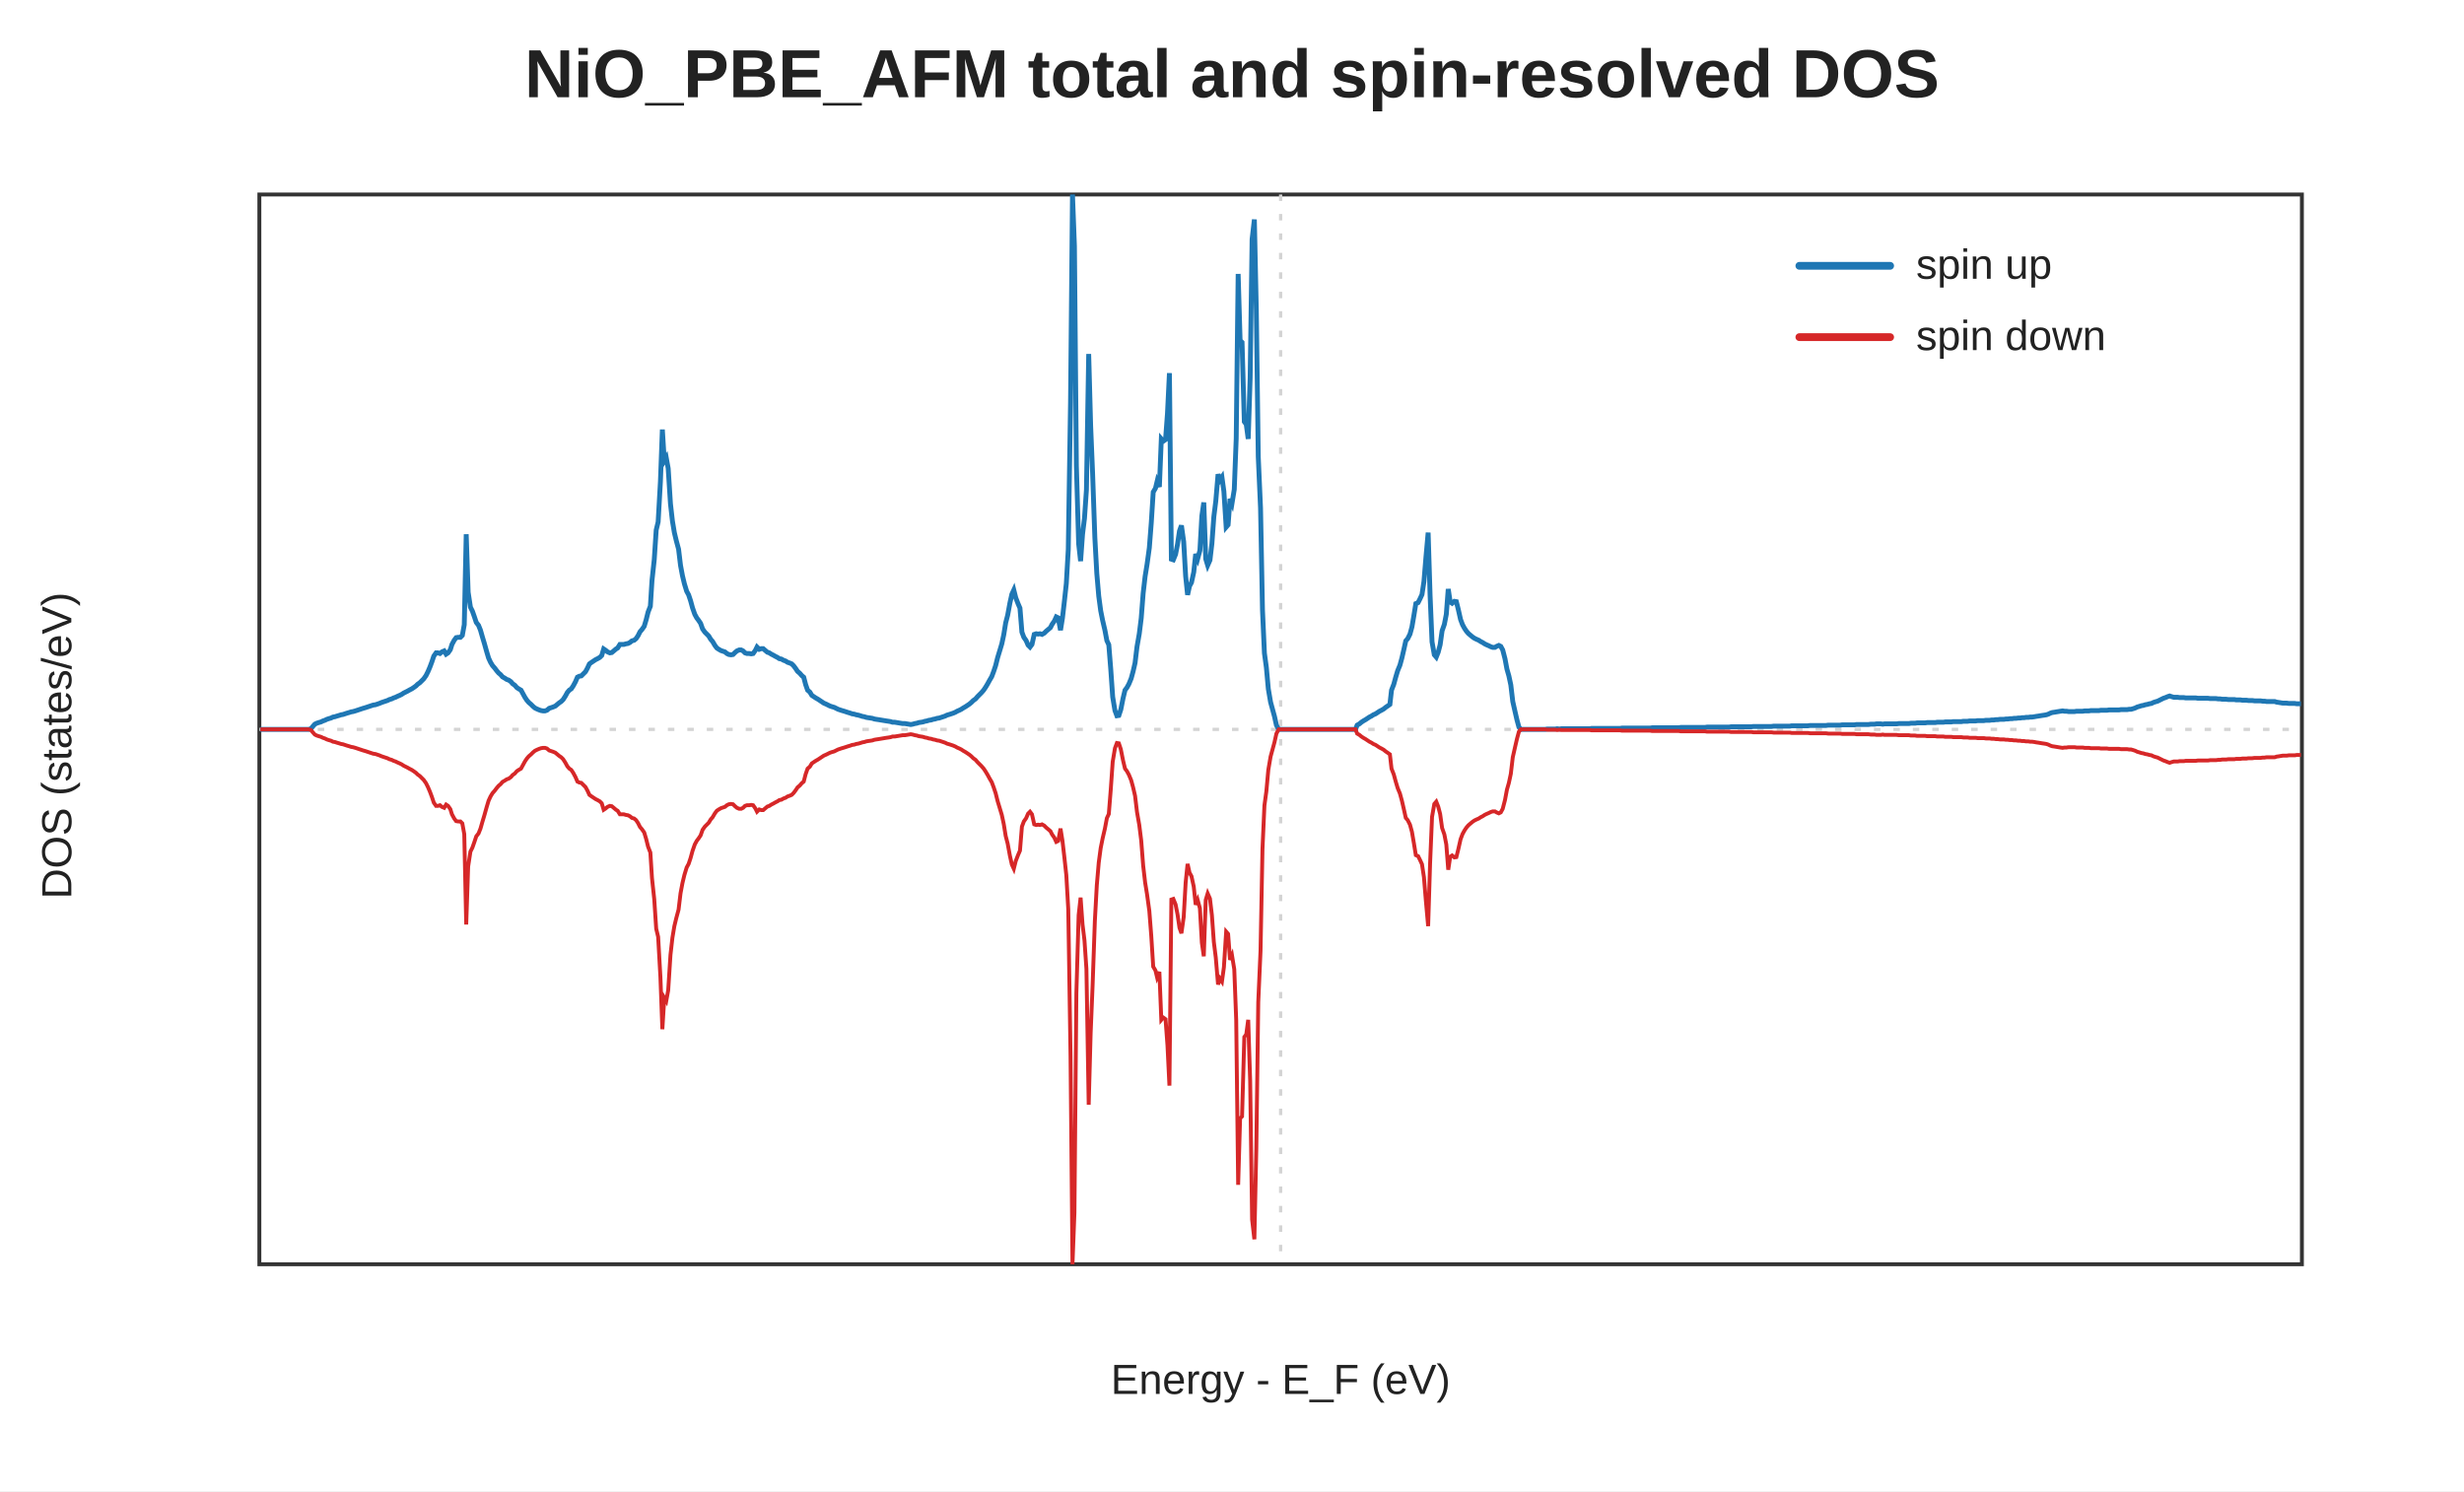
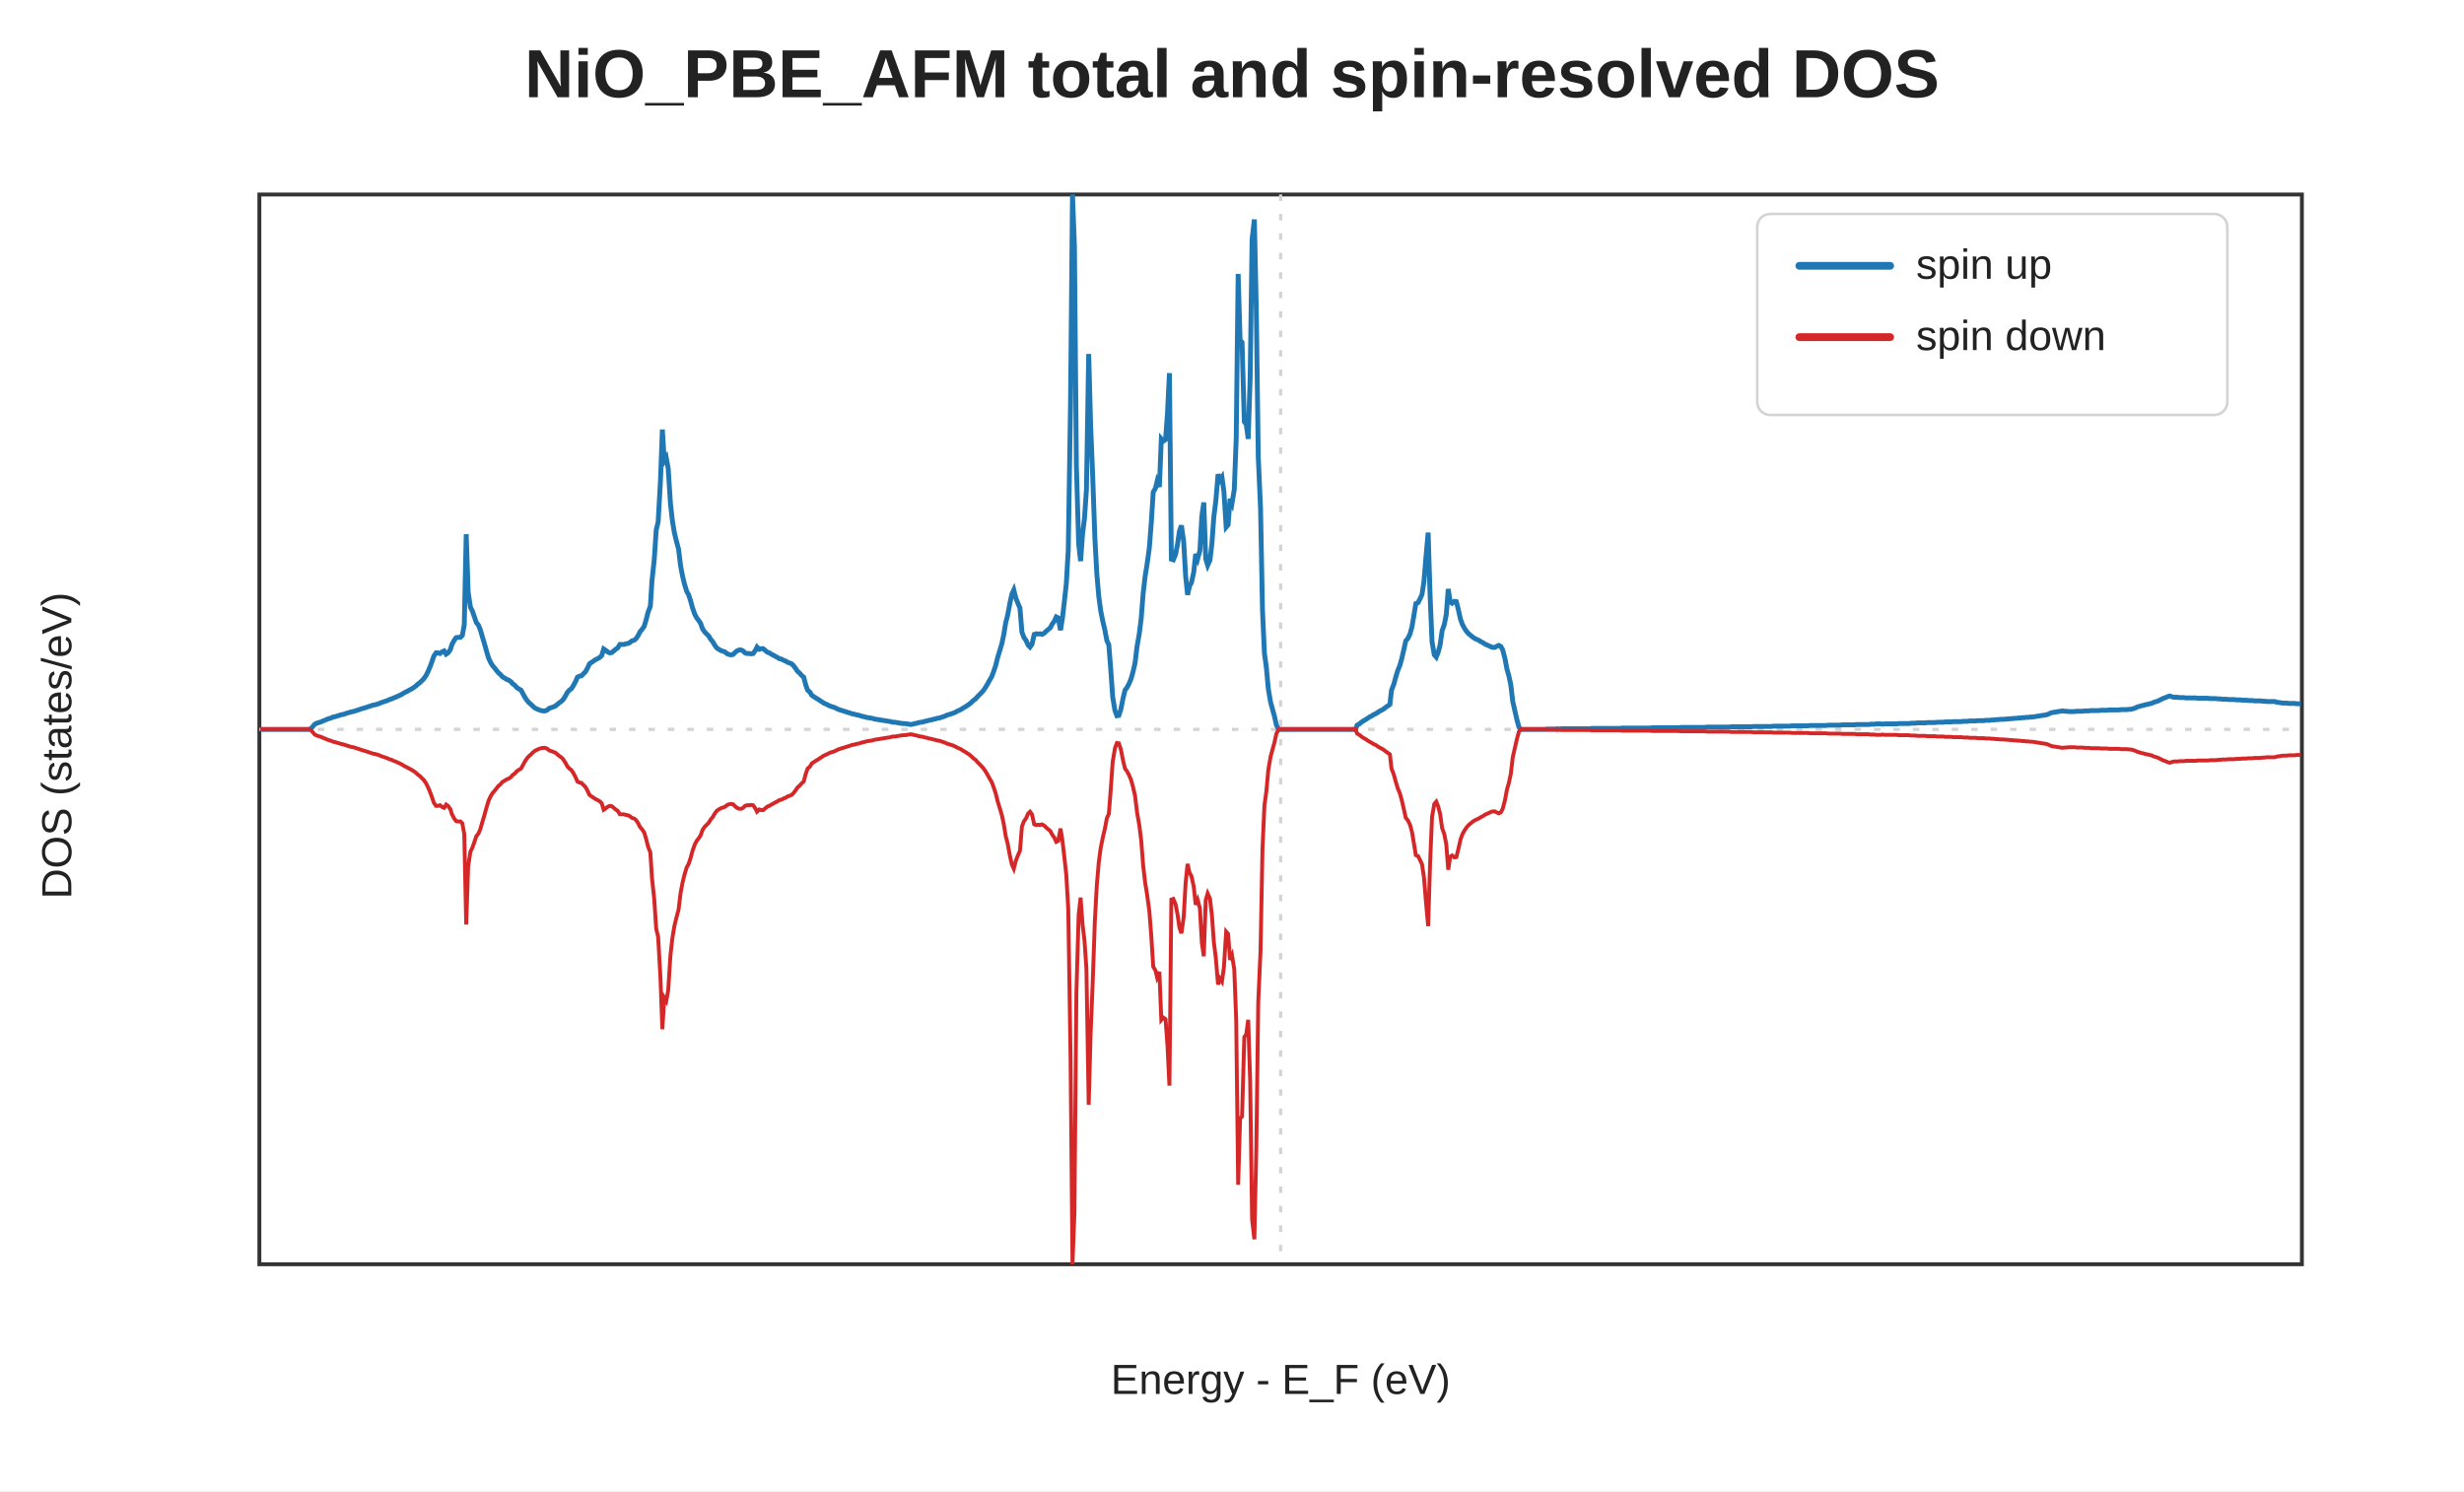
<svg xmlns="http://www.w3.org/2000/svg" width="760" height="460" viewBox="0 0 760 460">
  <style>
text { font-family: Arial, sans-serif; fill: #222; }
.title { font-size: 21px; font-weight: 700; }
.label { font-size: 13px; }
.tick { font-size: 11px; fill: #444; }
.axis { stroke: #333; stroke-width: 1.2; fill: none; }
.grid { stroke: #d4d4d4; stroke-dasharray: 2 4; stroke-width: 1; }
+ .kline { stroke: #777; stroke-dasharray: 4 5; stroke-width: 1; }
.up { fill: none; stroke: #1f77b4; stroke-width: 1.5; }
.down { fill: none; stroke: #d62728; stroke-width: 1.2; }
.pdos1 { fill: none; stroke: #2ca02c; stroke-width: 1.4; }
.pdos2 { fill: none; stroke: #9467bd; stroke-width: 1.4; }
.pdos3 { fill: none; stroke: #ff7f0e; stroke-width: 1.4; }
.legend-line { stroke-width: 2.4; stroke-linecap: round; }
.legend-dot { stroke: white; stroke-width: 1; }
+ .legend-bg { fill: white; fill-opacity: 0.78; stroke: #bbbbbb; stroke-opacity: 0.65; stroke-width: 0.8; }
</style>
  <rect width="100%" height="100%" fill="white" />
  <text x="380.0" y="30" text-anchor="middle" class="title">NiO_PBE_AFM total and spin-resolved DOS</text>
  <rect x="80" y="60" width="630" height="330" class="axis" />
  <line x1="80" y1="225.0" x2="710" y2="225.0" class="grid" />
  <line x1="395.0" y1="60" x2="395.0" y2="390" class="grid" />
  <polyline points="80.3,225.0 80.9,225.0 81.5,225.0 82.1,225.0 82.7,225.0 83.4,225.0 84.0,225.0 84.6,225.0 85.2,225.0 85.9,225.0 86.5,225.0 87.1,225.0 87.7,225.0 88.4,225.0 89.0,225.0 89.6,225.0 90.2,225.0 90.9,225.0 91.5,225.0 92.1,225.0 92.7,225.0 93.3,225.0 94.0,225.0 94.6,225.0 95.2,225.0 95.9,224.8 96.4,224.2 97.1,223.4 97.7,223.1 98.3,222.9 99.0,222.7 99.6,222.4 100.2,222.2 100.8,221.9 101.4,221.7 102.1,221.5 102.7,221.2 103.3,221.1 103.9,220.9 104.6,220.7 105.2,220.5 105.8,220.4 106.4,220.2 107.0,220.0 107.7,219.8 108.3,219.6 108.9,219.5 109.6,219.3 110.2,219.1 110.8,218.9 111.4,218.7 112.0,218.5 112.7,218.3 113.3,218.1 113.9,217.9 114.5,217.7 115.1,217.5 115.8,217.4 116.4,217.2 117.0,217.0 117.7,216.7 118.3,216.5 118.9,216.3 119.5,216.1 120.1,215.8 120.8,215.6 121.4,215.3 122.0,215.1 122.6,214.8 123.3,214.5 123.9,214.2 124.5,213.8 125.1,213.5 125.7,213.2 126.4,212.8 127.0,212.5 127.6,212.1 128.3,211.6 128.8,211.1 129.5,210.6 130.1,210.0 130.7,209.4 131.4,208.4 132.0,207.2 132.6,205.8 133.2,204.2 133.8,202.4 134.5,201.4 135.1,201.4 135.7,201.6 136.3,201.1 137.0,200.8 137.6,201.8 138.2,201.4 138.9,200.4 139.4,198.8 140.1,197.5 140.7,196.7 141.3,196.6 142.0,196.6 142.6,196.0 143.2,192.7 143.8,164.8 144.4,182.7 145.1,187.3 145.7,188.5 146.3,190.2 146.9,192.0 147.6,192.9 148.2,194.4 148.8,196.5 149.4,198.5 150.1,201.0 150.7,203.0 151.3,204.3 151.9,205.3 152.6,206.1 153.2,206.9 153.8,207.6 154.4,208.1 155.0,208.8 155.7,209.2 156.3,209.6 156.9,209.8 157.6,210.3 158.1,210.9 158.8,211.4 159.4,212.1 160.0,212.5 160.7,212.9 161.3,214.0 161.9,215.1 162.5,216.0 163.1,216.7 163.8,217.3 164.4,217.9 165.0,218.4 165.6,218.7 166.3,219.0 166.9,219.2 167.5,219.3 168.1,219.3 168.7,219.1 169.4,218.5 170.0,218.3 170.6,218.1 171.3,217.8 171.9,217.3 172.5,216.8 173.1,216.4 173.7,215.8 174.4,214.7 175.0,213.6 175.6,212.9 176.2,212.5 176.8,211.6 177.5,210.3 178.1,208.9 178.7,208.6 179.3,208.5 180.0,207.8 180.6,207.2 181.2,206.1 181.8,204.8 182.5,204.3 183.1,203.9 183.7,203.5 184.3,203.2 185.0,202.8 185.6,202.2 186.2,200.2 186.8,200.6 187.4,201.1 188.1,201.4 188.7,201.3 189.3,200.8 190.0,200.2 190.5,199.9 191.2,198.8 191.8,198.8 192.4,198.8 193.1,198.6 193.7,198.5 194.3,198.2 194.9,197.7 195.6,197.5 196.2,197.0 196.8,196.1 197.4,194.9 198.0,194.2 198.7,193.2 199.3,191.2 199.9,188.8 200.6,187.0 201.1,179.1 201.8,172.6 202.4,163.5 203.0,161.0 203.7,148.6 204.3,132.5 204.9,142.2 205.5,141.2 206.1,144.5 206.8,155.4 207.4,160.7 208.0,164.3 208.6,166.8 209.3,169.4 209.9,174.4 210.5,177.6 211.1,180.1 211.8,182.4 212.4,183.5 213.0,185.3 213.6,187.5 214.3,189.5 214.9,190.6 215.5,191.4 216.1,192.3 216.7,194.0 217.4,195.0 218.0,195.6 218.6,196.2 219.2,197.2 219.8,197.9 220.5,199.1 221.1,199.9 221.7,200.3 222.4,200.7 223.0,200.9 223.6,201.1 224.2,201.6 224.8,201.9 225.5,202.0 226.1,201.9 226.7,201.3 227.3,200.8 228.0,200.5 228.6,200.5 229.2,200.8 229.8,201.4 230.4,201.6 231.1,201.6 231.7,201.7 232.3,201.6 233.0,200.6 233.5,199.6 234.2,200.3 234.8,200.1 235.4,200.1 236.1,200.7 236.7,201.2 237.3,201.4 237.9,201.8 238.5,202.1 239.2,202.5 239.8,202.8 240.4,203.2 241.0,203.3 241.7,203.7 242.3,203.9 242.9,204.3 243.5,204.5 244.2,204.8 244.8,205.4 245.4,206.2 246.0,207.1 246.7,207.7 247.3,208.4 247.9,208.9 248.5,211.2 249.1,212.9 249.8,213.5 250.4,214.5 251.0,214.9 251.6,215.3 252.3,215.7 252.9,216.1 253.5,216.5 254.1,216.9 254.8,217.2 255.4,217.5 256.0,217.8 256.6,218.0 257.3,218.2 257.9,218.5 258.5,218.8 259.1,219.0 259.7,219.2 260.4,219.4 261.0,219.6 261.6,219.8 262.3,220.0 262.8,220.2 263.5,220.3 264.1,220.5 264.7,220.6 265.4,220.8 266.0,221.0 266.6,221.1 267.2,221.3 267.8,221.4 268.5,221.5 269.1,221.6 269.7,221.8 270.3,221.9 271.0,222.0 271.6,222.1 272.2,222.2 272.8,222.3 273.4,222.4 274.1,222.5 274.7,222.6 275.3,222.8 276.0,222.8 276.6,222.9 277.2,223.0 277.8,223.1 278.4,223.2 279.1,223.2 279.7,223.3 280.3,223.4 280.9,223.5 281.5,223.4 282.2,223.2 282.8,223.1 283.4,222.9 284.1,222.8 284.7,222.7 285.3,222.5 285.9,222.4 286.5,222.2 287.2,222.1 287.8,221.9 288.4,221.8 289.0,221.6 289.7,221.5 290.3,221.3 290.9,221.1 291.5,220.9 292.1,220.6 292.8,220.4 293.4,220.2 294.0,220.0 294.7,219.7 295.2,219.4 295.9,219.1 296.5,218.8 297.1,218.4 297.8,218.0 298.4,217.6 299.0,217.2 299.6,216.7 300.2,216.1 300.9,215.6 301.5,214.9 302.1,214.3 302.7,213.7 303.4,212.9 304.0,212.0 304.6,211.0 305.2,209.9 305.9,208.7 306.5,207.1 307.1,205.3 307.7,202.9 308.4,200.6 309.0,198.6 309.6,195.8 310.2,192.1 310.8,189.8 311.5,186.0 312.1,183.3 312.7,182.0 313.3,184.4 314.0,186.2 314.6,187.6 315.2,195.0 315.8,196.6 316.5,197.6 317.1,199.0 317.7,199.6 318.3,198.8 319.0,195.7 319.6,195.5 320.2,195.6 320.8,195.5 321.4,195.7 322.1,195.3 322.7,194.7 323.3,194.2 324.0,193.6 324.5,192.6 325.2,191.6 325.8,190.3 326.4,190.6 327.1,194.4 327.7,190.7 328.3,185.5 328.9,180.0 329.5,169.5 330.2,124.1 330.8,60.0 331.4,75.9 332.0,143.6 332.7,167.7 333.3,173.1 333.9,164.8 334.5,159.9 335.1,151.1 335.8,109.2 336.4,131.3 337.0,145.9 337.7,165.9 338.3,176.9 338.9,183.9 339.5,188.4 340.1,191.4 340.8,194.4 341.4,197.6 342.0,198.9 342.6,206.4 343.2,215.0 343.9,219.2 344.5,220.8 345.1,220.7 345.7,218.9 346.4,215.4 347.0,212.9 347.6,212.1 348.2,211.0 348.9,209.3 349.5,207.1 350.1,204.5 350.7,199.5 351.4,195.5 352.0,190.7 352.6,183.0 353.2,177.8 353.8,174.1 354.5,169.0 355.1,161.3 355.7,151.8 356.4,150.6 356.9,148.5 357.6,150.2 358.2,135.4 358.8,136.1 359.5,135.6 360.1,127.5 360.7,115.1 361.3,172.5 361.9,172.7 362.6,171.0 363.2,167.9 363.8,163.8 364.4,162.1 365.1,167.1 365.7,177.7 366.3,183.5 366.9,180.8 367.5,179.7 368.2,176.5 368.8,170.9 369.4,172.4 370.1,169.8 370.7,159.2 371.3,155.0 371.9,172.4 372.5,174.4 373.2,172.8 373.8,167.7 374.4,159.4 375.0,154.6 375.7,146.3 376.3,148.1 376.9,147.2 377.5,151.6 378.2,162.6 378.8,161.9 379.4,153.9 380.0,155.3 380.7,151.0 381.3,135.3 381.9,84.5 382.5,105.0 383.1,105.6 383.8,130.1 384.4,130.9 385.0,135.4 385.6,116.6 386.2,73.8 386.9,67.7 387.5,95.7 388.1,140.9 388.8,156.7 389.4,188.1 390.0,201.5 390.6,205.9 391.2,212.5 391.9,216.6 392.5,218.8 393.1,221.0 393.7,223.7 394.4,225.0 395.0,225.0 395.6,225.0 396.2,225.0 396.8,225.0 397.5,225.0 398.1,225.0 398.7,225.0 399.4,225.0 400.0,225.0 400.6,225.0 401.2,225.0 401.8,225.0 402.5,225.0 403.1,225.0 403.7,225.0 404.3,225.0 404.9,225.0 405.6,225.0 406.2,225.0 406.8,225.0 407.4,225.0 408.1,225.0 408.7,225.0 409.3,225.0 409.9,225.0 410.6,225.0 411.2,225.0 411.8,225.0 412.4,225.0 413.1,225.0 413.7,225.0 414.3,225.0 414.9,225.0 415.5,225.0 416.2,225.0 416.8,225.0 417.4,225.0 418.1,225.0 418.6,223.7 419.3,223.3 419.9,222.8 420.5,222.4 421.2,222.0 421.8,221.6 422.4,221.2 423.0,220.9 423.6,220.5 424.3,220.2 424.9,219.8 425.5,219.4 426.1,219.1 426.8,218.7 427.4,218.2 428.0,217.8 428.7,217.3 429.2,212.9 429.9,211.1 430.5,208.9 431.1,206.9 431.8,205.2 432.4,203.0 433.0,200.4 433.6,197.7 434.2,197.0 434.9,195.6 435.5,193.4 436.1,189.9 436.7,186.2 437.4,185.9 438.0,184.7 438.6,183.4 439.2,179.4 439.8,172.1 440.5,164.3 441.1,183.7 441.7,198.0 442.4,202.0 443.0,202.7 443.6,201.2 444.2,198.9 444.8,194.6 445.5,192.6 446.1,189.5 446.7,181.7 447.3,185.7 447.9,186.1 448.6,185.5 449.2,185.6 449.8,188.0 450.5,191.1 451.1,192.7 451.7,193.8 452.3,194.7 452.9,195.4 453.6,196.0 454.2,196.5 454.8,196.9 455.4,197.2 456.1,197.5 456.7,197.9 457.3,198.2 457.9,198.6 458.5,198.9 459.2,199.2 459.8,199.5 460.4,199.7 461.1,199.7 461.6,199.4 462.3,199.1 462.9,199.4 463.5,200.5 464.2,203.2 464.8,206.4 465.4,208.5 466.0,211.3 466.6,216.4 467.3,219.5 467.9,222.1 468.5,224.3 469.1,225.0 469.8,225.0 470.4,225.0 471.0,225.0 471.6,225.0 472.3,225.0 472.9,225.0 473.5,225.0 474.1,225.0 474.8,225.0 475.4,225.0 476.0,225.0 476.6,225.0 477.2,224.9 477.9,224.9 478.5,224.9 479.1,224.9 479.7,224.9 480.3,224.8 481.0,224.9 481.6,224.8 482.2,224.8 482.9,224.8 483.5,224.8 484.1,224.8 484.7,224.8 485.4,224.8 486.0,224.8 486.6,224.8 487.2,224.8 487.8,224.8 488.5,224.8 489.1,224.8 489.7,224.8 490.4,224.8 490.9,224.7 491.6,224.7 492.2,224.7 492.8,224.7 493.5,224.7 494.1,224.7 494.7,224.7 495.3,224.7 495.9,224.7 496.6,224.7 497.2,224.7 497.8,224.7 498.4,224.7 499.1,224.7 499.7,224.7 500.3,224.6 500.9,224.6 501.5,224.6 502.2,224.6 502.8,224.6 503.4,224.6 504.1,224.6 504.7,224.6 505.3,224.6 505.9,224.6 506.5,224.6 507.2,224.6 507.8,224.6 508.4,224.6 509.0,224.6 509.6,224.5 510.3,224.5 510.9,224.5 511.5,224.5 512.2,224.5 512.8,224.5 513.4,224.5 514.0,224.5 514.6,224.5 515.3,224.5 515.9,224.5 516.5,224.5 517.1,224.5 517.8,224.5 518.4,224.4 519.0,224.4 519.6,224.4 520.2,224.4 520.9,224.4 521.5,224.4 522.1,224.4 522.8,224.4 523.3,224.4 524.0,224.4 524.6,224.4 525.2,224.4 525.9,224.4 526.5,224.3 527.1,224.3 527.7,224.3 528.3,224.3 529.0,224.3 529.6,224.3 530.2,224.3 530.8,224.3 531.5,224.3 532.1,224.3 532.7,224.3 533.3,224.3 533.9,224.2 534.6,224.2 535.2,224.2 535.8,224.2 536.5,224.2 537.1,224.2 537.7,224.2 538.3,224.2 538.9,224.2 539.6,224.2 540.2,224.2 540.8,224.1 541.4,224.1 542.1,224.1 542.7,224.1 543.3,224.1 543.9,224.1 544.6,224.1 545.2,224.1 545.8,224.1 546.4,224.1 547.1,224.0 547.7,224.0 548.3,224.0 548.9,224.0 549.5,224.0 550.2,224.0 550.8,224.0 551.4,224.0 552.1,224.0 552.6,223.9 553.3,223.9 553.9,223.9 554.5,223.9 555.2,223.9 555.8,223.9 556.4,223.9 557.0,223.9 557.6,223.9 558.3,223.8 558.9,223.8 559.5,223.8 560.1,223.8 560.8,223.8 561.4,223.8 562.0,223.8 562.6,223.8 563.2,223.8 563.9,223.7 564.5,223.7 565.1,223.7 565.8,223.7 566.4,223.7 567.0,223.7 567.6,223.7 568.2,223.6 568.9,223.6 569.5,223.6 570.1,223.6 570.7,223.6 571.3,223.6 572.0,223.6 572.6,223.5 573.2,223.5 573.8,223.5 574.5,223.5 575.1,223.5 575.7,223.5 576.3,223.5 577.0,223.4 577.6,223.4 578.2,223.4 578.8,223.3 579.5,223.3 580.1,223.3 580.7,223.4 581.3,223.3 581.9,223.3 582.6,223.3 583.2,223.3 583.8,223.3 584.5,223.3 585.0,223.3 585.7,223.2 586.3,223.2 586.9,223.2 587.6,223.2 588.2,223.2 588.8,223.2 589.4,223.1 590.0,223.1 590.7,223.1 591.3,223.0 591.9,223.0 592.5,223.0 593.2,223.0 593.8,223.0 594.4,222.9 595.0,222.9 595.6,222.9 596.3,222.9 596.9,222.9 597.5,222.8 598.2,222.8 598.8,222.8 599.4,222.8 600.0,222.7 600.6,222.7 601.3,222.7 601.9,222.7 602.5,222.6 603.1,222.6 603.8,222.6 604.4,222.6 605.0,222.6 605.6,222.5 606.3,222.5 606.9,222.5 607.5,222.4 608.1,222.4 608.8,222.4 609.4,222.4 610.0,222.3 610.6,222.3 611.2,222.3 611.9,222.3 612.5,222.2 613.1,222.2 613.7,222.2 614.3,222.1 615.0,222.1 615.6,222.0 616.2,222.0 616.9,221.9 617.5,221.9 618.1,221.9 618.7,221.8 619.3,221.8 620.0,221.7 620.6,221.7 621.2,221.6 621.8,221.6 622.5,221.5 623.1,221.5 623.7,221.4 624.3,221.4 624.9,221.3 625.6,221.3 626.2,221.2 626.8,221.2 627.5,221.1 628.0,221.0 628.7,220.9 629.3,220.8 629.9,220.7 630.6,220.6 631.2,220.5 631.8,220.3 632.4,220.0 633.0,219.8 633.7,219.7 634.3,219.6 634.9,219.5 635.5,219.4 636.2,219.3 636.8,219.4 637.4,219.4 638.0,219.5 638.7,219.5 639.3,219.5 639.9,219.5 640.5,219.4 641.2,219.4 641.8,219.4 642.4,219.4 643.0,219.3 643.6,219.3 644.3,219.3 644.9,219.2 645.5,219.2 646.2,219.2 646.7,219.2 647.4,219.2 648.0,219.1 648.6,219.1 649.3,219.1 649.9,219.1 650.5,219.0 651.1,219.0 651.7,219.0 652.4,219.0 653.0,219.0 653.6,219.0 654.2,218.9 654.9,218.9 655.5,218.9 656.1,218.9 656.7,218.8 657.3,218.8 658.0,218.6 658.6,218.4 659.2,218.1 659.9,217.9 660.5,217.7 661.1,217.6 661.7,217.4 662.3,217.3 663.0,217.1 663.6,217.0 664.2,216.7 664.8,216.5 665.5,216.3 666.1,216.0 666.7,215.7 667.3,215.4 667.9,215.2 668.6,214.9 669.2,214.7 669.8,214.9 670.5,215.1 671.1,215.1 671.7,215.1 672.3,215.2 672.9,215.2 673.6,215.2 674.2,215.3 674.8,215.3 675.4,215.3 676.0,215.3 676.7,215.3 677.3,215.3 677.9,215.4 678.6,215.4 679.2,215.4 679.8,215.4 680.4,215.4 681.0,215.4 681.7,215.5 682.3,215.5 682.9,215.5 683.5,215.5 684.2,215.6 684.8,215.6 685.4,215.7 686.0,215.7 686.6,215.7 687.3,215.8 687.9,215.8 688.5,215.8 689.2,215.8 689.7,215.9 690.4,215.9 691.0,215.9 691.6,216.0 692.3,216.0 692.9,216.0 693.5,216.1 694.1,216.1 694.7,216.1 695.4,216.2 696.0,216.2 696.6,216.2 697.2,216.2 697.9,216.3 698.5,216.3 699.1,216.4 699.7,216.4 700.4,216.4 701.0,216.4 701.6,216.4 702.2,216.6 702.9,216.7 703.5,216.8 704.1,216.9 704.7,216.9 705.3,216.9 706.0,217.0 706.6,217.0 707.2,217.0 707.8,217.0 708.4,217.1 709.1,217.1 709.7,217.1" class="up" />
  <polyline points="80.3,225.0 80.9,225.0 81.5,225.0 82.1,225.0 82.7,225.0 83.4,225.0 84.0,225.0 84.6,225.0 85.2,225.0 85.9,225.0 86.5,225.0 87.1,225.0 87.7,225.0 88.4,225.0 89.0,225.0 89.6,225.0 90.2,225.0 90.9,225.0 91.5,225.0 92.1,225.0 92.7,225.0 93.3,225.0 94.0,225.0 94.6,225.0 95.2,225.0 95.9,225.2 96.4,225.8 97.1,226.6 97.7,226.9 98.3,227.1 99.0,227.3 99.6,227.6 100.2,227.8 100.8,228.1 101.4,228.3 102.1,228.5 102.7,228.8 103.3,228.9 103.9,229.1 104.6,229.3 105.2,229.5 105.8,229.6 106.4,229.8 107.0,230.0 107.7,230.2 108.3,230.4 108.9,230.5 109.6,230.7 110.2,230.9 110.8,231.1 111.4,231.3 112.0,231.5 112.7,231.7 113.3,231.9 113.9,232.1 114.5,232.3 115.1,232.5 115.8,232.6 116.4,232.8 117.0,233.0 117.7,233.3 118.3,233.5 118.9,233.7 119.5,233.9 120.1,234.2 120.8,234.4 121.4,234.7 122.0,234.9 122.6,235.2 123.3,235.5 123.9,235.8 124.5,236.2 125.1,236.5 125.7,236.8 126.4,237.2 127.0,237.5 127.6,237.9 128.3,238.4 128.8,238.9 129.5,239.4 130.1,240.0 130.7,240.6 131.4,241.6 132.0,242.8 132.6,244.2 133.2,245.8 133.8,247.6 134.5,248.6 135.1,248.6 135.7,248.4 136.3,248.9 137.0,249.2 137.6,248.2 138.2,248.6 138.9,249.6 139.4,251.2 140.1,252.5 140.7,253.3 141.3,253.4 142.0,253.4 142.6,254.0 143.2,257.3 143.8,285.2 144.4,267.3 145.1,262.7 145.7,261.5 146.3,259.8 146.9,258.0 147.6,257.1 148.2,255.6 148.8,253.5 149.4,251.5 150.1,249.0 150.7,247.0 151.3,245.7 151.9,244.7 152.6,243.9 153.2,243.1 153.8,242.4 154.4,241.9 155.0,241.2 155.7,240.8 156.3,240.4 156.9,240.2 157.6,239.7 158.1,239.1 158.8,238.6 159.4,237.9 160.0,237.5 160.7,237.1 161.3,236.0 161.9,234.9 162.5,234.0 163.1,233.3 163.8,232.7 164.4,232.1 165.0,231.6 165.6,231.3 166.3,231.0 166.9,230.8 167.5,230.7 168.1,230.7 168.7,230.9 169.4,231.5 170.0,231.7 170.6,231.9 171.3,232.2 171.9,232.7 172.5,233.2 173.1,233.6 173.7,234.2 174.4,235.3 175.0,236.4 175.6,237.1 176.2,237.5 176.8,238.4 177.5,239.7 178.1,241.1 178.7,241.4 179.3,241.5 180.0,242.2 180.6,242.8 181.2,243.9 181.8,245.2 182.5,245.7 183.1,246.1 183.7,246.5 184.3,246.8 185.0,247.2 185.6,247.8 186.2,249.8 186.8,249.4 187.4,248.9 188.1,248.6 188.7,248.7 189.3,249.2 190.0,249.8 190.5,250.1 191.2,251.2 191.8,251.2 192.4,251.2 193.1,251.4 193.7,251.5 194.3,251.8 194.9,252.3 195.6,252.5 196.2,253.0 196.8,253.9 197.4,255.1 198.0,255.8 198.7,256.8 199.3,258.8 199.9,261.2 200.6,263.0 201.1,270.9 201.8,277.4 202.4,286.5 203.0,289.0 203.7,301.4 204.3,317.5 204.9,307.8 205.5,308.8 206.1,305.5 206.8,294.6 207.4,289.3 208.0,285.7 208.6,283.2 209.3,280.6 209.9,275.6 210.5,272.4 211.1,269.9 211.8,267.6 212.4,266.5 213.0,264.7 213.6,262.5 214.3,260.5 214.9,259.4 215.5,258.6 216.1,257.7 216.7,256.0 217.4,255.0 218.0,254.4 218.6,253.8 219.2,252.8 219.8,252.1 220.5,250.9 221.1,250.1 221.7,249.7 222.4,249.3 223.0,249.1 223.6,248.9 224.2,248.4 224.8,248.1 225.5,248.0 226.1,248.1 226.7,248.7 227.3,249.2 228.0,249.5 228.6,249.5 229.2,249.2 229.8,248.6 230.4,248.4 231.1,248.4 231.7,248.3 232.3,248.4 233.0,249.4 233.5,250.4 234.2,249.7 234.8,249.9 235.4,249.9 236.1,249.3 236.7,248.8 237.3,248.6 237.9,248.2 238.5,247.9 239.2,247.5 239.8,247.2 240.4,246.8 241.0,246.7 241.7,246.3 242.3,246.1 242.9,245.7 243.5,245.5 244.2,245.2 244.8,244.6 245.4,243.8 246.0,242.9 246.7,242.3 247.3,241.6 247.9,241.1 248.5,238.8 249.1,237.1 249.8,236.5 250.4,235.5 251.0,235.1 251.6,234.7 252.3,234.3 252.9,233.9 253.5,233.5 254.1,233.1 254.8,232.8 255.4,232.5 256.0,232.2 256.6,232.0 257.3,231.8 257.9,231.5 258.5,231.2 259.1,231.0 259.7,230.8 260.4,230.6 261.0,230.4 261.6,230.2 262.3,230.0 262.8,229.8 263.5,229.7 264.1,229.5 264.7,229.4 265.4,229.2 266.0,229.0 266.6,228.9 267.2,228.7 267.8,228.6 268.5,228.5 269.1,228.4 269.7,228.2 270.3,228.1 271.0,228.0 271.6,227.9 272.2,227.8 272.8,227.7 273.4,227.6 274.1,227.5 274.7,227.4 275.3,227.2 276.0,227.2 276.6,227.1 277.2,227.0 277.8,226.9 278.4,226.8 279.1,226.8 279.7,226.7 280.3,226.6 280.9,226.5 281.5,226.6 282.2,226.8 282.8,226.9 283.4,227.1 284.1,227.2 284.7,227.3 285.3,227.5 285.9,227.6 286.5,227.8 287.2,227.9 287.8,228.1 288.4,228.2 289.0,228.4 289.7,228.5 290.3,228.7 290.9,228.9 291.5,229.1 292.1,229.4 292.8,229.6 293.4,229.8 294.0,230.0 294.7,230.3 295.2,230.6 295.9,230.9 296.5,231.2 297.1,231.6 297.8,232.0 298.4,232.4 299.0,232.8 299.6,233.3 300.2,233.9 300.9,234.4 301.5,235.1 302.1,235.7 302.7,236.3 303.4,237.1 304.0,238.0 304.6,239.0 305.2,240.1 305.9,241.3 306.5,242.9 307.1,244.7 307.7,247.1 308.4,249.4 309.0,251.4 309.6,254.2 310.2,257.9 310.8,260.2 311.5,264.0 312.1,266.7 312.7,268.0 313.3,265.6 314.0,263.8 314.6,262.4 315.2,255.0 315.8,253.4 316.5,252.4 317.1,251.0 317.7,250.4 318.3,251.2 319.0,254.3 319.6,254.5 320.2,254.4 320.8,254.5 321.4,254.3 322.1,254.7 322.7,255.3 323.3,255.8 324.0,256.4 324.5,257.4 325.2,258.4 325.8,259.7 326.4,259.4 327.1,255.6 327.7,259.3 328.3,264.5 328.9,270.0 329.5,280.5 330.2,325.9 330.8,390.0 331.4,374.1 332.0,306.4 332.7,282.3 333.3,276.9 333.9,285.2 334.5,290.1 335.1,298.9 335.8,340.8 336.4,318.7 337.0,304.1 337.7,284.1 338.3,273.1 338.9,266.1 339.5,261.6 340.1,258.6 340.8,255.6 341.4,252.4 342.0,251.1 342.6,243.6 343.2,235.0 343.9,230.8 344.5,229.2 345.1,229.3 345.7,231.1 346.4,234.6 347.0,237.1 347.6,237.9 348.2,239.0 348.9,240.7 349.5,242.9 350.1,245.5 350.7,250.5 351.4,254.5 352.0,259.3 352.6,267.0 353.2,272.2 353.8,275.9 354.5,281.0 355.1,288.7 355.7,298.2 356.4,299.4 356.9,301.5 357.6,299.8 358.2,314.6 358.8,313.9 359.5,314.4 360.1,322.5 360.7,334.9 361.3,277.5 361.9,277.3 362.6,279.0 363.2,282.1 363.8,286.2 364.4,287.9 365.1,282.9 365.7,272.3 366.3,266.5 366.9,269.2 367.5,270.3 368.2,273.5 368.8,279.1 369.4,277.6 370.1,280.2 370.7,290.8 371.3,295.0 371.9,277.6 372.5,275.6 373.2,277.2 373.8,282.3 374.4,290.6 375.0,295.4 375.7,303.7 376.3,301.9 376.9,302.8 377.5,298.4 378.2,287.4 378.8,288.1 379.4,296.1 380.0,294.7 380.7,299.0 381.3,314.7 381.9,365.5 382.5,345.0 383.1,344.4 383.8,319.9 384.4,319.1 385.0,314.6 385.6,333.4 386.2,376.2 386.9,382.3 387.5,354.3 388.1,309.1 388.8,293.3 389.4,261.9 390.0,248.5 390.6,244.1 391.2,237.5 391.9,233.4 392.5,231.2 393.1,229.0 393.7,226.3 394.4,225.0 395.0,225.0 395.6,225.0 396.2,225.0 396.8,225.0 397.5,225.0 398.1,225.0 398.7,225.0 399.4,225.0 400.0,225.0 400.6,225.0 401.2,225.0 401.8,225.0 402.5,225.0 403.1,225.0 403.7,225.0 404.3,225.0 404.9,225.0 405.6,225.0 406.2,225.0 406.8,225.0 407.4,225.0 408.1,225.0 408.7,225.0 409.3,225.0 409.9,225.0 410.6,225.0 411.2,225.0 411.8,225.0 412.4,225.0 413.1,225.0 413.7,225.0 414.3,225.0 414.9,225.0 415.5,225.0 416.2,225.0 416.8,225.0 417.4,225.0 418.1,225.0 418.6,226.3 419.3,226.7 419.9,227.2 420.5,227.6 421.2,228.0 421.8,228.4 422.4,228.8 423.0,229.1 423.6,229.5 424.3,229.8 424.9,230.2 425.5,230.6 426.1,230.9 426.8,231.3 427.4,231.8 428.0,232.2 428.7,232.7 429.2,237.1 429.9,238.9 430.5,241.1 431.1,243.1 431.8,244.8 432.4,247.0 433.0,249.6 433.6,252.3 434.2,253.0 434.9,254.4 435.5,256.6 436.1,260.1 436.7,263.8 437.4,264.1 438.0,265.3 438.6,266.6 439.2,270.6 439.8,277.9 440.5,285.7 441.1,266.3 441.7,252.0 442.4,248.0 443.0,247.3 443.6,248.8 444.2,251.1 444.8,255.4 445.5,257.4 446.1,260.5 446.7,268.3 447.3,264.3 447.9,263.9 448.6,264.5 449.2,264.4 449.8,262.0 450.5,258.9 451.1,257.3 451.7,256.2 452.3,255.3 452.9,254.6 453.6,254.0 454.2,253.5 454.8,253.1 455.4,252.8 456.1,252.5 456.7,252.1 457.3,251.8 457.9,251.4 458.5,251.1 459.2,250.8 459.8,250.5 460.4,250.3 461.1,250.3 461.6,250.6 462.3,250.9 462.9,250.6 463.5,249.5 464.2,246.8 464.8,243.6 465.4,241.5 466.0,238.7 466.6,233.6 467.3,230.5 467.9,227.9 468.5,225.7 469.1,225.0 469.8,225.0 470.4,225.0 471.0,225.0 471.6,225.0 472.3,225.0 472.9,225.0 473.5,225.0 474.1,225.0 474.8,225.0 475.4,225.0 476.0,225.0 476.6,225.0 477.2,225.1 477.9,225.1 478.5,225.1 479.1,225.1 479.7,225.1 480.3,225.2 481.0,225.1 481.6,225.2 482.2,225.2 482.9,225.2 483.5,225.2 484.1,225.2 484.7,225.2 485.4,225.2 486.0,225.2 486.6,225.2 487.2,225.2 487.8,225.2 488.5,225.2 489.1,225.2 489.7,225.2 490.4,225.2 490.9,225.3 491.6,225.3 492.2,225.3 492.8,225.3 493.5,225.3 494.1,225.3 494.7,225.3 495.3,225.3 495.9,225.3 496.6,225.3 497.2,225.3 497.8,225.3 498.4,225.3 499.1,225.3 499.7,225.3 500.3,225.4 500.9,225.4 501.5,225.4 502.2,225.4 502.8,225.4 503.4,225.4 504.1,225.4 504.7,225.4 505.3,225.4 505.9,225.4 506.5,225.4 507.2,225.4 507.8,225.4 508.4,225.4 509.0,225.4 509.6,225.5 510.3,225.5 510.9,225.5 511.5,225.5 512.2,225.5 512.8,225.5 513.4,225.5 514.0,225.5 514.6,225.5 515.3,225.5 515.9,225.5 516.5,225.5 517.1,225.5 517.8,225.5 518.4,225.6 519.0,225.6 519.6,225.6 520.2,225.6 520.9,225.6 521.5,225.6 522.1,225.6 522.8,225.6 523.3,225.6 524.0,225.6 524.6,225.6 525.2,225.6 525.9,225.6 526.5,225.7 527.1,225.7 527.7,225.7 528.3,225.7 529.0,225.7 529.6,225.7 530.2,225.7 530.8,225.7 531.5,225.7 532.1,225.7 532.7,225.7 533.3,225.7 533.9,225.8 534.6,225.8 535.2,225.8 535.8,225.8 536.5,225.8 537.1,225.8 537.7,225.8 538.3,225.8 538.9,225.8 539.6,225.8 540.2,225.8 540.8,225.9 541.4,225.9 542.1,225.9 542.7,225.9 543.3,225.9 543.9,225.9 544.6,225.9 545.2,225.9 545.8,225.9 546.4,225.9 547.1,226.0 547.7,226.0 548.3,226.0 548.9,226.0 549.5,226.0 550.2,226.0 550.8,226.0 551.4,226.0 552.1,226.0 552.6,226.1 553.3,226.1 553.9,226.1 554.5,226.1 555.2,226.1 555.8,226.1 556.4,226.1 557.0,226.1 557.6,226.1 558.3,226.2 558.9,226.2 559.5,226.2 560.1,226.2 560.8,226.2 561.4,226.2 562.0,226.2 562.6,226.2 563.2,226.2 563.9,226.3 564.5,226.3 565.1,226.3 565.8,226.3 566.4,226.3 567.0,226.3 567.6,226.3 568.2,226.4 568.9,226.4 569.5,226.4 570.1,226.4 570.7,226.4 571.3,226.4 572.0,226.4 572.6,226.5 573.2,226.5 573.8,226.5 574.5,226.5 575.1,226.5 575.7,226.5 576.3,226.5 577.0,226.6 577.6,226.6 578.2,226.6 578.8,226.7 579.5,226.7 580.1,226.7 580.7,226.6 581.3,226.7 581.9,226.7 582.6,226.7 583.2,226.7 583.8,226.7 584.5,226.7 585.0,226.7 585.7,226.8 586.3,226.8 586.9,226.8 587.6,226.8 588.2,226.8 588.8,226.8 589.4,226.9 590.0,226.9 590.7,226.9 591.3,227.0 591.9,227.0 592.5,227.0 593.2,227.0 593.8,227.0 594.4,227.1 595.0,227.1 595.6,227.1 596.3,227.1 596.9,227.1 597.5,227.2 598.2,227.2 598.8,227.2 599.4,227.2 600.0,227.3 600.6,227.3 601.3,227.3 601.9,227.3 602.5,227.4 603.1,227.4 603.8,227.4 604.4,227.4 605.0,227.4 605.6,227.5 606.3,227.5 606.9,227.5 607.5,227.6 608.1,227.6 608.8,227.6 609.4,227.6 610.0,227.7 610.6,227.7 611.2,227.7 611.9,227.7 612.5,227.8 613.1,227.8 613.7,227.8 614.3,227.9 615.0,227.9 615.6,228.0 616.2,228.0 616.9,228.1 617.5,228.1 618.1,228.1 618.7,228.2 619.3,228.2 620.0,228.3 620.6,228.3 621.2,228.4 621.8,228.4 622.5,228.5 623.1,228.5 623.7,228.6 624.3,228.6 624.9,228.7 625.6,228.7 626.2,228.8 626.8,228.8 627.5,228.9 628.0,229.0 628.7,229.1 629.3,229.2 629.9,229.3 630.6,229.4 631.2,229.5 631.8,229.7 632.4,230.0 633.0,230.2 633.7,230.3 634.3,230.4 634.9,230.5 635.5,230.6 636.2,230.7 636.8,230.6 637.4,230.6 638.0,230.5 638.7,230.5 639.3,230.5 639.9,230.5 640.5,230.6 641.2,230.6 641.8,230.6 642.4,230.6 643.0,230.7 643.6,230.7 644.3,230.7 644.9,230.8 645.5,230.8 646.2,230.8 646.7,230.8 647.4,230.8 648.0,230.9 648.6,230.9 649.3,230.9 649.9,230.9 650.5,231.0 651.1,231.0 651.7,231.0 652.4,231.0 653.0,231.0 653.6,231.0 654.2,231.1 654.9,231.1 655.5,231.1 656.1,231.1 656.7,231.2 657.3,231.2 658.0,231.4 658.6,231.6 659.2,231.9 659.9,232.1 660.5,232.3 661.1,232.4 661.7,232.6 662.3,232.7 663.0,232.9 663.6,233.0 664.2,233.3 664.8,233.5 665.5,233.7 666.1,234.0 666.7,234.3 667.3,234.6 667.9,234.8 668.6,235.1 669.2,235.3 669.8,235.1 670.5,234.9 671.1,234.9 671.7,234.9 672.3,234.8 672.9,234.8 673.6,234.8 674.2,234.7 674.8,234.7 675.4,234.7 676.0,234.7 676.7,234.7 677.3,234.7 677.9,234.6 678.6,234.6 679.2,234.6 679.8,234.6 680.4,234.6 681.0,234.6 681.7,234.5 682.3,234.5 682.9,234.5 683.5,234.5 684.2,234.4 684.8,234.4 685.4,234.3 686.0,234.3 686.6,234.3 687.3,234.2 687.9,234.2 688.5,234.2 689.2,234.2 689.7,234.1 690.4,234.1 691.0,234.1 691.6,234.0 692.3,234.0 692.9,234.0 693.5,233.9 694.1,233.9 694.7,233.9 695.4,233.8 696.0,233.8 696.6,233.8 697.2,233.8 697.9,233.7 698.5,233.7 699.1,233.6 699.7,233.6 700.4,233.6 701.0,233.6 701.6,233.6 702.2,233.4 702.9,233.3 703.5,233.2 704.1,233.1 704.7,233.1 705.3,233.1 706.0,233.0 706.6,233.0 707.2,233.0 707.8,233.0 708.4,232.9 709.1,232.9 709.7,232.9" class="down" />
  <text x="395.0" y="430" text-anchor="middle" class="label">Energy - E_F (eV)</text>
  <text x="22" y="230" text-anchor="middle" class="label" transform="rotate(-90 22 230)">DOS (states/eV)</text>
+   <rect x="542" y="66" width="145" height="62" rx="4" class="legend-bg" />
  <line x1="555" y1="82" x2="583" y2="82" class="up legend-line" />
  <text x="591" y="86" class="label">spin up</text>
  <line x1="555" y1="104" x2="583" y2="104" class="down legend-line" />
  <text x="591" y="108" class="label">spin down</text>
</svg>
